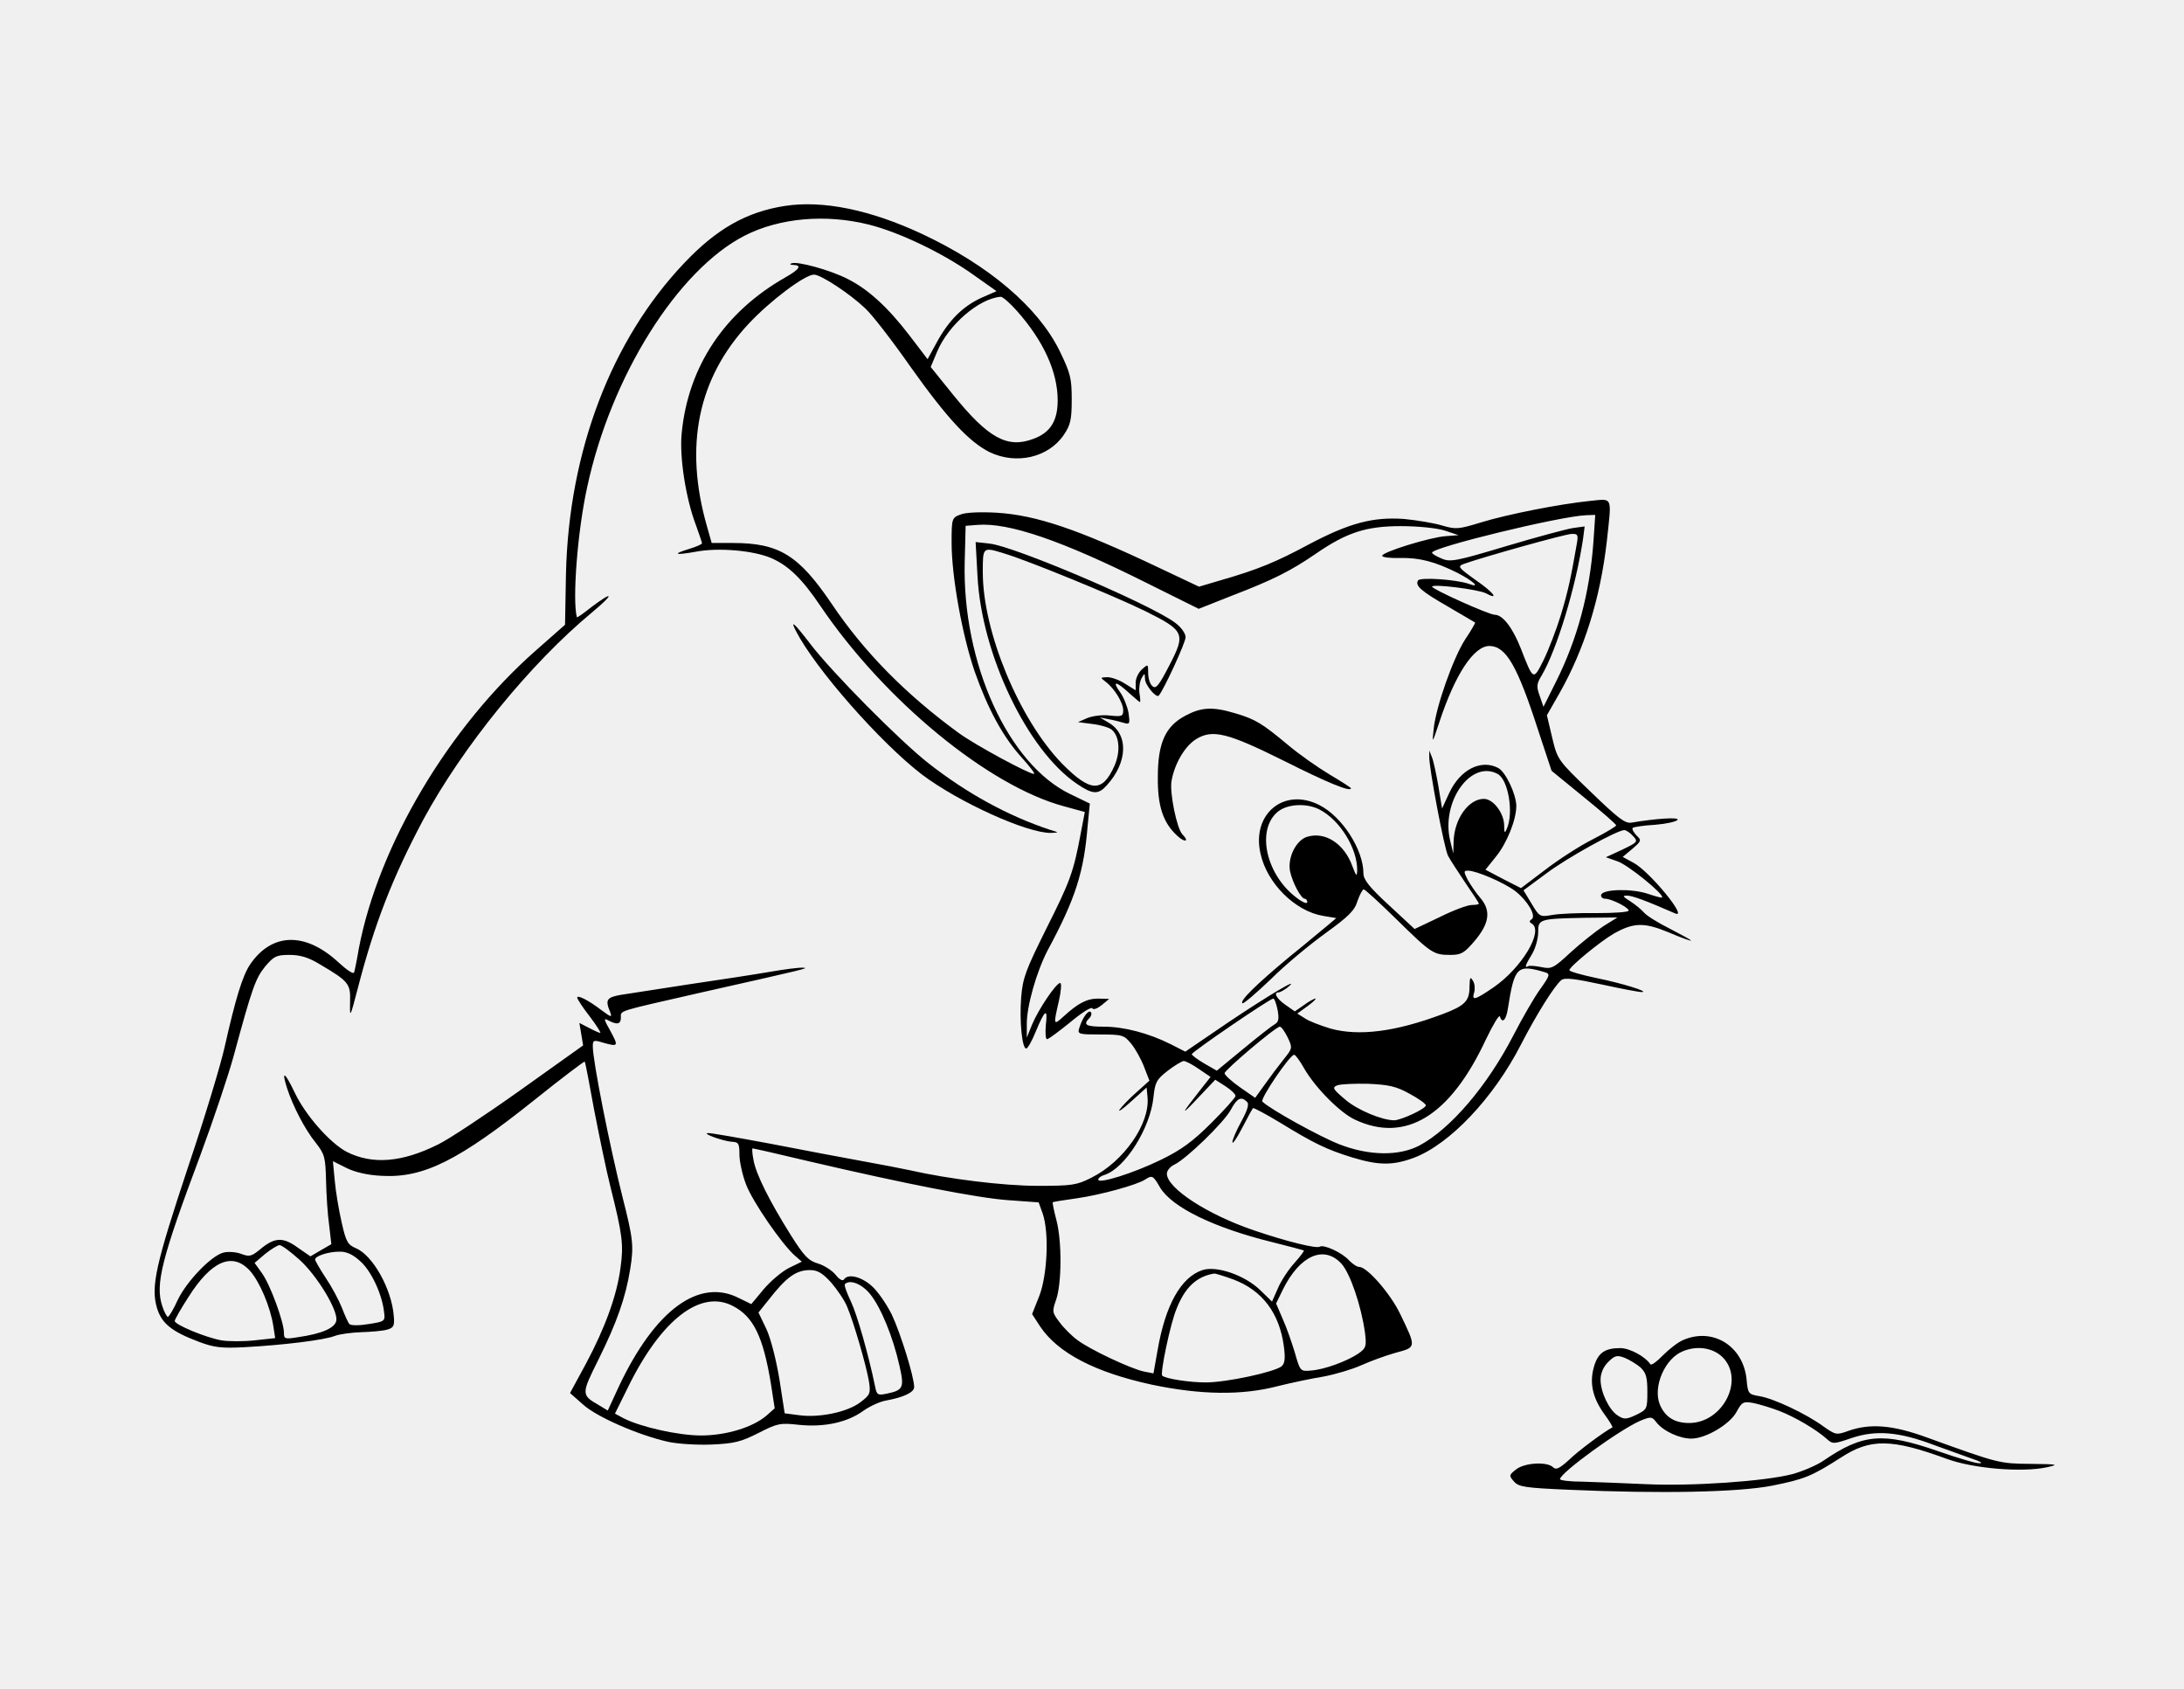
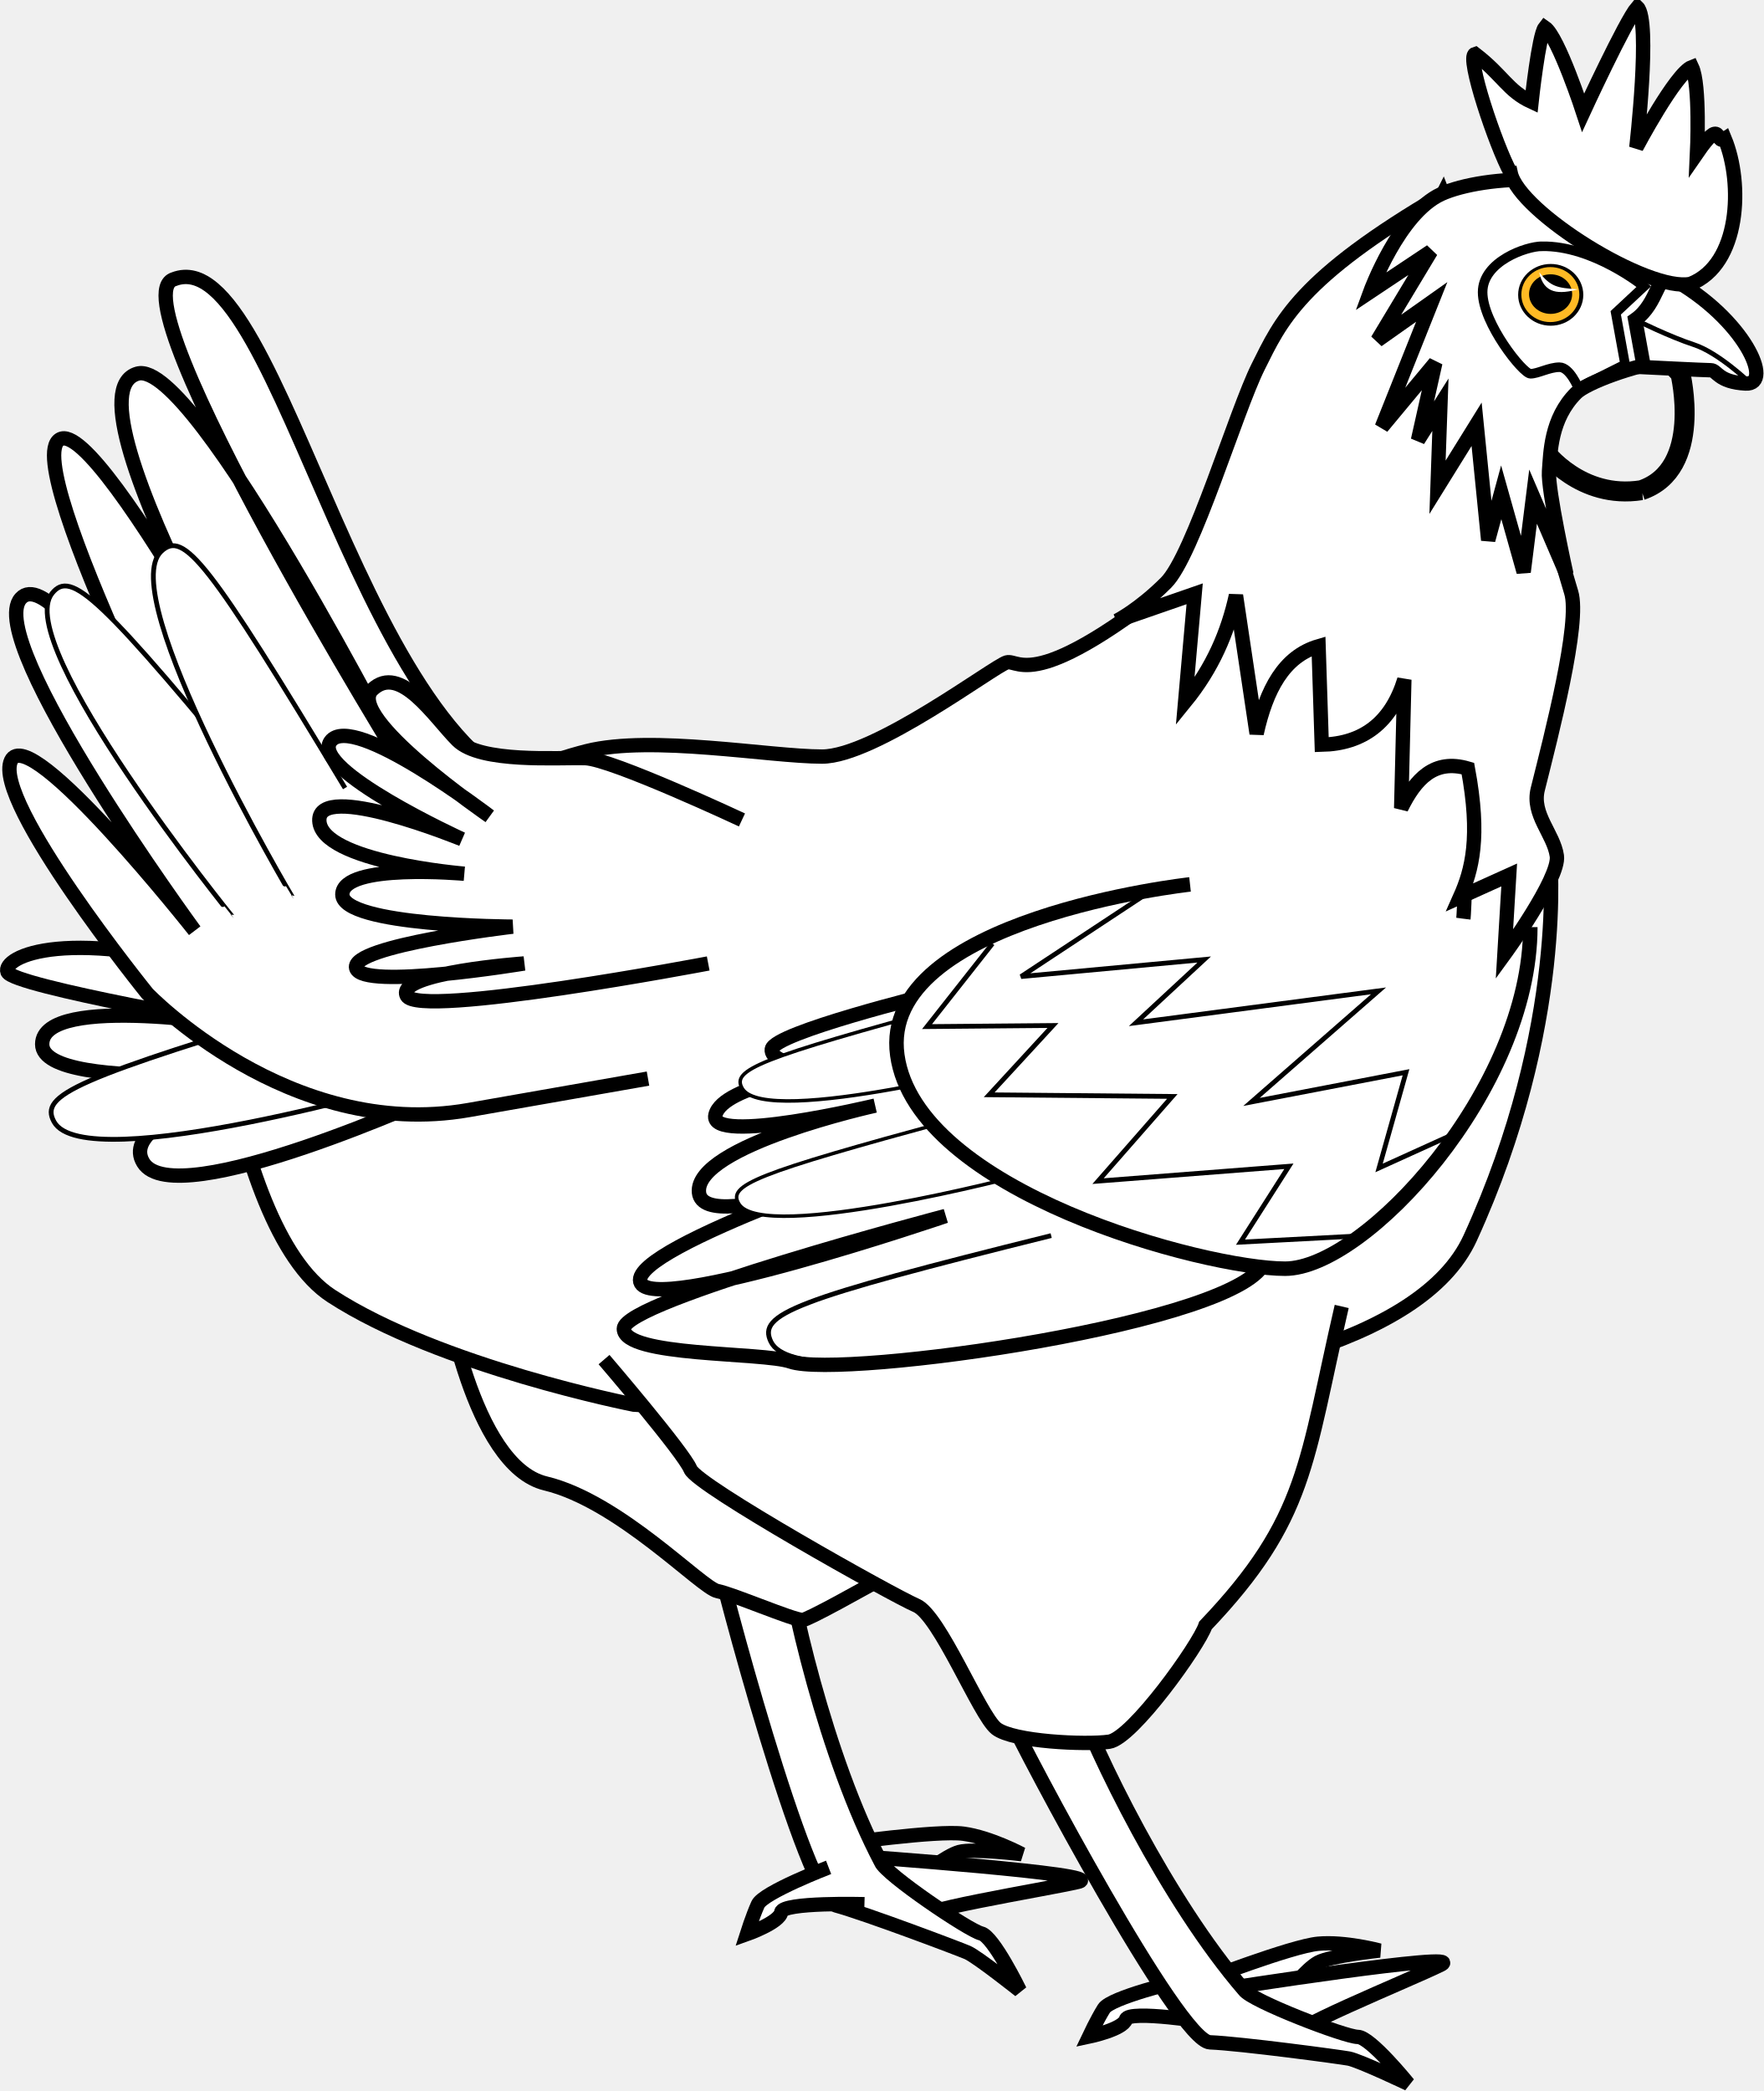
- <svg xmlns="http://www.w3.org/2000/svg" version="1.0" width="700pt" height="541pt" viewBox="0 0 700 541" preserveAspectRatio="xMidYMid meet">
-   <g transform="translate(0,541) scale(0.1,-0.1)" fill="#000000" stroke="none">
-     <path d="M2515 4750 c-122 -19 -218 -73 -322 -183 -234 -246 -370 -604 -379 -996 l-3 -163 -93 -82 c-280 -246 -505 -625 -568 -956 -6 -36 -13 -70 -15 -76 -2 -7 -24 8 -50 32 -106 98 -213 96 -283 -6 -25 -37 -47 -110 -82 -265 -12 -55 -64 -227 -116 -381 -105 -316 -121 -387 -101 -455 15 -50 47 -76 135 -109 48 -18 72 -21 147 -17 127 7 255 23 288 36 16 6 54 11 85 12 31 1 68 4 82 8 22 6 25 12 22 45 -7 86 -67 193 -121 216 -26 11 -32 20 -46 83 -9 39 -19 99 -22 133 l-6 63 44 -22 c29 -14 68 -23 114 -25 133 -7 245 49 489 244 86 69 159 124 160 122 2 -1 15 -70 30 -153 16 -82 39 -195 53 -250 38 -151 42 -184 32 -256 -11 -88 -49 -193 -111 -309 l-51 -94 42 -37 c44 -40 178 -98 271 -119 31 -7 94 -11 141 -9 72 3 95 9 150 37 61 31 69 33 131 26 81 -8 154 8 205 45 21 15 54 30 73 33 55 10 90 26 90 43 0 33 -44 174 -72 233 -17 34 -46 76 -65 92 -34 30 -76 39 -88 20 -4 -6 -15 0 -26 14 -11 14 -37 31 -57 37 -31 9 -45 24 -88 92 -67 107 -111 194 -119 240 -4 20 -5 37 -3 37 3 0 83 -18 179 -41 313 -73 542 -118 641 -125 l97 -7 13 -36 c21 -61 15 -197 -11 -264 l-23 -58 26 -40 c57 -85 177 -147 357 -186 157 -33 289 -35 404 -5 44 11 111 25 148 31 37 7 91 23 120 36 29 13 78 31 110 40 67 18 67 16 15 124 -31 65 -106 151 -131 151 -8 0 -22 10 -33 21 -22 25 -81 52 -94 44 -11 -7 -107 17 -210 52 -148 50 -280 135 -280 182 0 10 11 23 24 29 37 17 160 136 181 176 20 37 33 44 52 25 7 -7 2 -25 -18 -62 -16 -29 -29 -59 -29 -67 0 -8 14 12 31 45 17 33 33 62 35 64 2 2 41 -19 86 -46 111 -68 151 -87 232 -112 85 -26 131 -26 198 -1 114 43 255 191 343 363 50 97 107 188 129 206 10 9 43 5 131 -14 64 -14 122 -25 128 -24 23 1 -63 28 -147 45 -47 10 -86 21 -86 25 0 11 99 92 142 117 64 36 97 37 177 4 39 -17 71 -28 71 -26 0 2 -31 19 -68 38 -38 19 -75 42 -83 52 -8 9 -27 25 -44 36 -24 15 -26 18 -10 18 17 0 60 -16 154 -57 44 -19 -81 134 -133 162 l-35 19 31 26 c29 25 30 27 13 43 -9 10 -15 20 -12 24 3 3 36 8 72 10 36 3 68 10 72 16 5 9 -71 4 -147 -9 -21 -4 -43 13 -131 98 -106 102 -107 103 -124 174 l-17 72 40 70 c80 141 131 304 152 487 16 147 20 137 -52 130 -99 -10 -266 -43 -351 -69 -72 -22 -80 -23 -125 -10 -26 8 -81 17 -122 21 -100 7 -175 -13 -304 -81 -106 -57 -164 -81 -282 -115 l-71 -21 -129 61 c-261 124 -393 168 -519 176 -54 3 -101 1 -117 -6 -27 -10 -28 -13 -28 -90 0 -109 34 -296 74 -413 42 -119 90 -209 152 -277 25 -28 43 -51 38 -51 -17 0 -189 93 -241 131 -170 124 -304 260 -408 415 -105 155 -168 194 -316 194 l-68 0 -15 53 c-74 258 -29 475 133 649 70 75 181 158 210 158 22 0 116 -62 164 -108 22 -20 87 -104 145 -187 118 -166 188 -241 254 -274 86 -41 189 -17 238 56 21 31 25 48 25 113 0 68 -4 84 -39 156 -69 140 -227 274 -440 374 -167 78 -319 109 -441 90z m271 -60 c98 -25 236 -91 333 -160 l75 -53 -50 -22 c-58 -27 -103 -71 -142 -143 l-29 -53 -58 76 c-68 89 -132 148 -198 181 -54 28 -162 58 -180 50 -7 -2 -4 -5 6 -5 28 -1 20 -14 -26 -40 -195 -111 -311 -285 -332 -498 -8 -76 13 -211 46 -297 10 -28 19 -54 19 -57 0 -3 -18 -11 -41 -18 -56 -17 -46 -21 21 -9 73 14 184 4 241 -20 56 -24 100 -67 158 -153 205 -303 539 -578 782 -643 l66 -18 -13 -68 c-23 -124 -34 -154 -110 -305 -66 -133 -76 -158 -81 -221 -6 -76 3 -164 16 -164 5 0 19 25 31 55 29 70 39 77 32 20 -2 -25 -1 -45 4 -45 5 0 38 25 74 54 36 30 67 50 71 45 3 -6 16 -1 30 10 l24 20 -35 1 c-37 0 -65 -15 -112 -58 -32 -29 -32 -27 -14 51 7 31 9 57 4 57 -13 0 -70 -85 -90 -133 l-17 -42 0 41 c-1 58 31 170 67 239 89 165 116 250 128 398 l7 72 -62 30 c-199 95 -347 419 -339 744 l3 116 38 3 c100 8 270 -50 540 -185 l169 -84 106 42 c133 51 190 80 270 135 99 68 161 88 272 88 55 0 114 -6 140 -14 l45 -15 -40 -3 c-50 -3 -205 -51 -205 -63 0 -5 26 -8 58 -7 61 1 110 -11 184 -48 50 -26 76 -50 36 -35 -40 14 -156 22 -163 11 -10 -17 9 -34 98 -85 45 -26 83 -49 85 -50 1 -1 -13 -26 -32 -54 -38 -59 -94 -216 -101 -288 -5 -47 -5 -47 18 22 51 155 111 245 161 245 53 -1 89 -62 157 -273 l42 -127 104 -85 c57 -46 104 -87 103 -90 0 -3 -33 -23 -74 -44 -42 -21 -110 -65 -153 -98 l-78 -59 -57 29 -57 30 33 41 c36 44 66 119 66 164 -1 38 -34 108 -58 121 -55 29 -122 -5 -157 -80 l-23 -50 -12 73 c-7 40 -16 82 -21 93 l-8 20 0 -20 c-1 -35 48 -294 60 -317 6 -12 31 -50 55 -86 24 -35 44 -65 44 -68 0 -2 -10 -4 -23 -4 -13 0 -59 -17 -103 -39 l-80 -38 -82 76 c-62 57 -82 82 -82 102 0 76 -68 182 -141 219 -113 58 -218 -28 -189 -155 21 -96 111 -185 201 -200 l42 -7 -26 -22 c-14 -11 -69 -58 -124 -102 -107 -89 -160 -141 -151 -149 3 -3 44 32 91 77 46 46 126 112 176 148 73 53 93 72 102 103 7 20 16 37 20 37 4 0 51 -43 105 -96 112 -110 119 -114 173 -114 34 0 44 6 75 42 49 57 56 98 22 139 -15 17 -33 44 -42 60 -13 26 -13 29 1 29 27 0 115 -38 151 -65 40 -31 69 -80 53 -91 -8 -5 -8 -9 1 -14 38 -24 -33 -142 -123 -204 -60 -41 -71 -44 -62 -16 3 11 2 28 -4 37 -9 15 -10 11 -11 -19 0 -46 -15 -61 -87 -88 -152 -57 -268 -71 -359 -46 -32 10 -70 24 -82 33 l-24 15 33 24 c18 13 29 24 25 24 -4 0 -21 -9 -37 -21 l-29 -20 -30 21 c-29 20 -39 40 -22 40 5 0 17 7 28 15 50 41 -61 -25 -189 -111 l-138 -94 -47 24 c-70 35 -149 56 -214 56 -58 0 -68 6 -46 28 6 6 8 15 4 19 -8 8 -27 -19 -37 -52 -6 -19 -1 -20 68 -20 71 0 76 -2 99 -30 13 -16 32 -50 41 -74 l17 -44 -40 -36 c-23 -20 -47 -45 -55 -56 -8 -11 9 0 36 25 l50 45 3 -31 c8 -85 -76 -206 -180 -258 -47 -24 -63 -26 -172 -26 -110 0 -287 22 -410 50 -23 5 -90 18 -151 29 -60 11 -194 36 -296 56 -102 19 -192 35 -200 34 -21 -1 52 -27 79 -28 19 -1 22 -6 22 -41 0 -21 9 -64 21 -95 20 -54 114 -191 157 -229 l22 -19 -41 -20 c-22 -11 -58 -41 -81 -68 l-40 -48 -39 19 c-128 66 -269 -37 -385 -282 l-36 -78 -30 18 c-55 32 -55 35 0 145 59 119 87 198 102 291 12 74 9 97 -25 231 -40 159 -95 434 -95 482 0 20 3 21 32 12 50 -14 51 -12 25 36 -22 39 -23 44 -7 35 28 -15 40 -12 40 9 0 24 -16 18 255 80 338 76 351 79 329 80 -12 1 -59 -5 -105 -13 -46 -8 -163 -26 -259 -40 -96 -15 -195 -30 -220 -34 -46 -8 -51 -16 -34 -56 6 -17 3 -16 -27 6 -43 33 -79 51 -79 41 0 -4 18 -32 40 -60 22 -29 37 -53 34 -53 -3 0 -19 7 -36 16 l-31 16 6 -36 6 -36 -202 -144 c-111 -79 -229 -157 -262 -173 -116 -58 -211 -66 -294 -24 -53 28 -132 117 -166 189 -32 67 -44 75 -25 15 19 -58 57 -132 92 -175 29 -37 31 -47 33 -121 1 -45 5 -109 10 -143 l7 -61 -33 -19 -34 -20 -42 29 c-47 34 -74 32 -121 -8 -26 -21 -33 -23 -59 -13 -16 6 -42 8 -57 4 -39 -10 -118 -92 -147 -153 -13 -29 -27 -52 -31 -53 -3 0 -12 16 -18 35 -23 69 -2 152 121 480 43 116 92 262 109 325 58 214 69 245 100 283 28 33 36 37 78 37 34 0 61 -8 97 -30 93 -55 99 -62 97 -121 -1 -53 0 -51 24 41 54 209 111 356 211 544 126 233 342 499 541 664 71 59 70 71 -2 17 -25 -20 -46 -35 -47 -33 -15 55 2 277 33 417 76 355 290 696 505 806 112 57 260 70 399 35z m474 -277 c85 -96 130 -195 130 -286 0 -65 -23 -103 -77 -123 -84 -32 -145 1 -259 142 l-71 88 21 50 c36 85 133 169 203 175 6 1 30 -20 53 -46z m1847 -741 c-12 -163 -51 -309 -120 -447 l-40 -80 -12 35 c-11 30 -10 39 6 65 49 83 110 285 133 439 l5 39 -37 -5 c-20 -3 -117 -29 -214 -58 -160 -48 -180 -52 -207 -40 -17 7 -31 15 -31 19 0 17 411 117 494 120 l29 1 -6 -88z m-53 -4 c-19 -109 -28 -152 -51 -228 -14 -46 -39 -111 -55 -144 -34 -68 -33 -68 -74 37 -26 66 -58 107 -83 107 -19 0 -201 82 -201 90 0 10 149 -9 172 -21 45 -24 26 2 -32 42 -57 41 -59 44 -38 52 55 20 325 96 345 96 20 1 22 -3 17 -31z m-254 -738 c34 -18 52 -123 30 -175 -7 -17 -9 -15 -9 11 -1 39 -35 84 -65 84 -49 0 -95 -64 -97 -137 l-1 -38 -10 41 c-30 124 66 260 152 214z m-571 -114 c66 -34 122 -125 121 -196 -1 -20 -3 -18 -15 13 -26 74 -89 114 -147 95 -35 -12 -62 -68 -53 -111 8 -36 35 -87 47 -87 4 0 8 -5 8 -11 0 -6 -14 -1 -30 11 -102 73 -136 222 -63 280 31 24 91 27 132 6z m1005 -85 c17 -18 15 -20 -35 -44 l-52 -24 37 -13 c32 -10 152 -107 143 -116 -1 -2 -22 4 -46 12 -51 17 -142 15 -149 -3 -2 -7 4 -13 13 -13 20 0 75 -28 75 -38 0 -5 -46 -8 -102 -8 -57 1 -121 -2 -143 -6 -39 -7 -41 -6 -66 36 l-26 43 73 54 c68 51 226 138 250 139 6 0 19 -9 28 -19z m-95 -289 c-24 -16 -71 -53 -104 -83 -56 -52 -62 -55 -95 -48 -19 4 -38 5 -42 3 -13 -8 -9 4 12 38 11 18 20 50 20 70 0 43 2 44 154 47 l100 1 -45 -28z m-186 -148 c16 -5 14 -11 -16 -53 -19 -26 -57 -92 -86 -148 -84 -163 -202 -301 -302 -354 -65 -34 -161 -33 -256 4 -64 25 -223 113 -247 137 -8 8 88 150 102 150 4 0 18 -19 31 -42 35 -62 116 -144 164 -166 162 -76 305 12 419 256 23 48 43 81 45 75 8 -24 20 -13 26 25 21 135 30 143 120 116z m-858 -121 c5 -28 3 -38 -9 -45 -9 -5 -54 -40 -101 -79 l-85 -70 -40 23 c-22 13 -40 26 -40 30 0 7 250 178 261 178 4 0 10 -17 14 -37z m32 -87 c16 -34 16 -35 -13 -71 -16 -20 -43 -56 -60 -80 l-31 -43 -49 34 c-27 19 -49 39 -49 45 0 10 164 149 177 149 5 0 16 -16 25 -34z m-284 -102 l37 -25 -37 -47 c-59 -75 -60 -81 -2 -19 l54 57 33 -21 c17 -11 32 -25 32 -31 0 -5 -35 -44 -77 -86 -60 -60 -97 -87 -163 -119 -86 -42 -200 -78 -200 -63 0 5 9 12 20 15 66 21 147 150 157 249 5 48 10 57 46 85 22 17 46 31 51 31 6 0 28 -11 49 -26z m675 -79 c28 -15 52 -32 52 -37 0 -11 -78 -47 -101 -48 -39 0 -119 33 -158 67 -39 33 -42 38 -25 45 11 4 55 6 99 5 66 -3 90 -8 133 -32z m-800 -300 c38 -64 174 -130 362 -176 52 -13 97 -25 99 -26 2 -1 -11 -19 -30 -40 -19 -21 -43 -57 -53 -81 l-19 -43 -37 36 c-49 48 -140 80 -186 65 -69 -23 -119 -112 -144 -258 l-13 -73 -31 6 c-42 9 -174 71 -213 101 -18 13 -44 39 -57 57 -24 31 -24 35 -11 72 18 52 19 186 1 255 -8 30 -13 56 -12 57 1 2 36 7 77 13 77 11 193 43 219 60 23 15 26 13 48 -25z m-2759 -231 c57 -51 124 -162 119 -195 -3 -24 -45 -43 -123 -54 -43 -7 -45 -6 -45 16 -1 35 -44 153 -71 190 l-23 32 34 29 c19 15 40 28 46 28 7 0 35 -21 63 -46z m195 -5 c35 -30 71 -106 77 -164 4 -29 2 -30 -50 -38 -29 -5 -56 -5 -61 0 -4 4 -15 28 -24 52 -10 25 -33 68 -52 96 -19 29 -34 55 -34 59 0 11 42 25 77 25 22 1 43 -8 67 -30z m3145 -8 c28 -30 64 -135 76 -222 5 -43 4 -49 -22 -67 -36 -24 -108 -51 -152 -54 -33 -3 -34 -2 -51 58 -10 33 -27 82 -39 108 l-21 49 22 45 c54 109 131 143 187 83z m-3498 -23 c31 -35 65 -114 75 -177 l6 -39 -65 -7 c-36 -4 -85 -4 -108 0 -50 9 -149 50 -149 62 0 4 19 38 43 75 74 118 142 147 198 86z m1863 -38 c19 -22 43 -57 51 -77 21 -49 61 -187 70 -239 6 -39 4 -44 -28 -68 -41 -31 -131 -50 -196 -41 l-46 6 -17 110 c-11 65 -28 131 -42 161 l-25 52 32 40 c57 73 88 96 133 96 24 0 40 -9 68 -40z m1289 10 c93 -35 148 -108 162 -215 5 -38 3 -54 -7 -63 -23 -19 -178 -52 -243 -52 -53 0 -131 12 -140 22 -7 7 26 167 46 214 27 69 65 104 121 113 4 0 31 -8 61 -19z m-1164 -47 c34 -42 73 -136 94 -230 16 -70 12 -78 -41 -89 -28 -6 -32 -4 -37 22 -21 102 -58 232 -78 274 -13 27 -22 52 -19 55 16 16 54 1 81 -32z m-440 -38 c66 -34 97 -98 122 -250 l12 -78 -26 -23 c-44 -38 -130 -64 -210 -64 -72 0 -193 27 -248 55 l-28 15 43 87 c106 215 232 312 335 258z" />
-     <path d="M3133 3564 c13 -251 160 -559 319 -666 50 -34 68 -35 95 -5 68 74 71 165 5 202 l-27 16 30 -6 c17 -3 39 -9 49 -12 17 -5 18 -1 13 33 -4 21 -16 51 -27 66 -27 37 -13 36 28 -2 18 -16 34 -30 36 -30 1 0 1 13 -2 29 -2 16 1 37 7 48 10 17 10 17 11 -3 0 -19 36 -62 44 -53 16 18 86 170 86 187 0 12 -14 32 -33 46 -76 58 -514 245 -595 254 l-45 5 6 -109z m87 72 c79 -24 352 -136 450 -184 127 -63 131 -72 78 -174 -33 -64 -43 -77 -54 -67 -8 6 -14 25 -14 42 0 29 0 30 -20 12 -11 -10 -20 -29 -20 -42 l0 -25 -34 21 c-18 12 -44 21 -57 21 -23 -1 -23 -1 -5 -15 28 -21 56 -67 56 -91 0 -19 -4 -21 -42 -17 -24 3 -56 -1 -73 -8 l-30 -13 46 -6 c26 -3 53 -11 62 -18 25 -21 29 -70 9 -116 -39 -87 -77 -85 -168 7 -137 141 -254 422 -254 613 0 82 -1 82 70 60z" />
-     <path d="M2551 3388 c63 -122 271 -358 404 -460 118 -89 339 -189 414 -187 26 1 26 1 -4 10 -135 45 -265 116 -389 213 -93 73 -310 292 -380 384 -49 64 -65 79 -45 40z" />
-     <path d="M3800 3117 c-65 -34 -89 -88 -89 -197 -1 -94 17 -147 63 -189 24 -22 39 -18 16 5 -18 18 -42 135 -35 172 10 56 43 111 78 133 53 33 101 21 282 -69 141 -71 215 -101 215 -88 0 2 -31 22 -70 45 -38 23 -98 65 -132 94 -83 69 -104 82 -168 101 -73 22 -109 20 -160 -7z" />
-     <path d="M5395 1116 c-17 -7 -46 -30 -65 -49 -19 -20 -37 -33 -40 -29 -18 26 -67 52 -97 52 -49 0 -71 -15 -84 -59 -15 -52 -5 -99 32 -151 17 -23 29 -43 27 -44 -27 -14 -112 -77 -140 -105 -30 -27 -41 -32 -50 -23 -19 19 -92 15 -119 -7 -23 -18 -23 -20 -6 -39 15 -17 37 -20 177 -26 293 -13 540 -8 649 13 105 21 127 30 221 90 95 62 162 61 340 -4 84 -31 240 -44 320 -27 41 9 36 10 -51 11 -101 1 -102 1 -334 85 -110 40 -181 45 -250 21 -39 -14 -41 -14 -82 15 -55 40 -159 89 -204 96 -35 6 -37 8 -41 54 -11 107 -108 167 -203 126z m126 -55 c72 -72 1 -211 -107 -211 -47 0 -77 19 -94 59 -23 57 16 148 74 171 46 19 96 11 127 -19z m-263 -33 c18 -17 22 -32 22 -78 0 -55 -1 -57 -36 -74 -32 -15 -39 -15 -59 -2 -28 18 -55 75 -55 115 0 20 9 41 24 56 22 22 29 23 53 14 15 -6 38 -20 51 -31z m444 -139 c52 -20 121 -61 153 -90 19 -17 22 -17 80 3 78 26 152 20 265 -23 47 -17 103 -37 125 -45 22 -7 31 -13 20 -13 -11 -1 -71 17 -134 39 -176 61 -240 56 -367 -31 -22 -15 -67 -34 -100 -43 -89 -23 -322 -39 -469 -32 -71 3 -163 7 -202 8 -40 0 -73 4 -73 8 0 20 192 159 257 187 34 14 38 14 52 -5 22 -28 74 -52 112 -52 46 0 124 46 145 86 17 31 21 34 54 28 19 -4 56 -15 82 -25z" />
+ <svg xmlns="http://www.w3.org/2000/svg" id="svg6248" viewBox="0 0 759.5 900.57" version="1.1">
+   <g id="layer1" transform="translate(-4.6591 -88.327)">
+     <path id="path2503" style="stroke:#000000;stroke-width:6.18;fill:#ffffff" d="m512.38 941.63s-29.32 7.007-32.283 11.775c-2.963 4.768-6.405 12.05-6.405 12.05s14.623-3.066 15.871-7.364c1.249-4.298 36.008 1.318 36.008 1.318" />
+     <path id="path2477" style="stroke:#000000;stroke-width:6.18;fill:none" d="m366.14 882.54s42.043-6.006 53.504-4.45c11.462 1.556 25.079 8.812 25.079 8.812s-21.079-2.551-26.897-0.947c-5.818 1.604-16.14 10.077-16.14 10.077" />
+     <path id="path2483" style="stroke:#000000;stroke-width:6.18;fill:#ffffff" d="m401.47 915.08c-10.21-2.867 53.863-13.019 67.563-16.276 13.7-3.257-95.286-11.046-95.286-11.046" />
+     <path id="path2489" style="stroke:#000000;stroke-width:6.18;fill:#ffffff" d="m311.69 751.57c3.719 18.405 39.883 153.8 52.926 157.38 13.043 3.579 53.232 18.773 56.715 20.292 4.273 1.864 22.531 16.375 22.531 16.375s-11.346-23.359-16.645-24.584c-5.299-1.225-41.163-25.468-43.141-30.711-23.7-44.99-39.39-114.21-42.45-140.6" />
+     <path id="path2452" style="stroke:#000000;stroke-width:6.18;fill:#ffffff" d="m196.01 642.81s11.762 76.801 43.59 84.412c31.827 7.611 67.114 44.974 74.033 46.357 6.919 1.384 32.519 12.454 36.671 12.454 4.151 0 87.871-48.433 87.871-48.433" />
+     <path id="path2924" style="stroke:#000000;stroke-width:6.18;fill:#ffffff" d="m523.21 328.41c-72.509 60.814-79.527 43.662-84.984 45.221-5.458 1.559-56.916 40.543-79.527 40.543-22.61 0-73.289-9.356-101.36-2.339-28.068 7.017-166.07 56.136-166.07 56.136s9.356 148.14 56.136 178.54c46.78 30.407 130.21 46.78 130.21 46.78s318.11 20.271 360.21-71.73c42.102-92.001 34.306-165.29 34.306-165.29l-77.98-129.42" />
+     <path id="path2444" style="stroke:#000000;stroke-width:6.18;fill:#ffffff" d="m521.25 941.86s39.609-15.324 51.126-16.39c11.518-1.066 26.419 2.936 26.419 2.936s-21.112 2.264-26.419 5.137c-5.307 2.873-13.454 13.454-13.454 13.454" />
+     <path id="path2436" style="stroke:#000000;stroke-width:6.18;fill:#ffffff" d="m563.01 965.6c-10.594-0.493 49.545-24.82 62.159-31.08s-95.325 10.705-95.325 10.705" />
+     <path id="path2940" style="stroke:#000000;stroke-width:6.18;fill:#ffffff" d="m438.7 826.52c7.77 17.094 73.509 140.86 87.023 141.41 13.514 0.548 56.093 6.298 59.828 6.993 4.583 0.853 25.641 10.878 25.641 10.878s-16.317-20.202-21.756-20.202-45.843-15.54-48.95-20.202c-33.232-38.494-64.108-102.4-73.037-127.43" />
+     <path id="path2932" style="stroke:#000000;stroke-width:6.18;fill:#ffffff" d="m582.51 651c-15.568 67.15-14.772 91.317-58.674 137.38-2.862 8.586-31.484 48.657-41.501 50.088-10.018 1.431-41.501 0-48.657-5.724-7.155-5.724-24.328-48.657-34.346-52.95-10.018-4.293-94.452-51.519-97.314-58.674-2.862-7.155-37.208-47.226-37.208-47.226" />
+     <path id="path3665" style="stroke:#000000;stroke-width:6.18;fill:none" d="m635.44 472.46c-2.023 105.19-69.623 103.81-85.976 158.8-7.971 26.802-182.48 51.069-204.32 43.494-12.088-4.192-71.815-2.023-71.815-14.161s138.57-48.551 138.57-48.551-127.45 43.494-131.49 28.322c-4.046-15.172 118.34-55.632 118.34-55.632s-91.033 37.425-93.056 17.195 75.861-37.425 75.861-37.425-71.815 17.195-68.781 4.046c3.034-13.149 49.563-19.218 49.563-19.218s-26.299-2.023-25.287-9.103c1.012-7.08 68.763-23.727 68.763-23.727l79.925 69.244" />
+     <path id="path3295" style="fill-rule:evenodd;stroke:#000000;stroke-width:1.515;fill:#ffffff" d="m414.42 570.84c-85.015 23.1-96.461 27.922-91.55 36.013 10.331 17.022 122.47-12.496 122.44-12.548" />
+     <path id="path3297" style="fill-rule:evenodd;stroke:#000000;stroke-width:1.515;fill:#ffffff" d="m415.94 521.21c-85.015 23.1-96.461 27.922-91.55 36.013 10.331 17.022 122.47-12.496 122.44-12.548" />
+     <path id="path3279" style="stroke:#000000;stroke-width:2.06;fill:none" d="m457.38 620.49c-111.36 27.684-126.47 33.857-120.69 45.725 12.159 24.968 158.98-10.189 158.95-10.265" />
+     <path id="path3673" style="stroke:#000000;stroke-width:6.249;fill:#ffffff" d="m663.73 487.62c0 69.882-71.227 147.12-105.61 147.12-34.385 0-158.83-33.102-167.01-91.95-8.19-58.85 126.07-73.56 126.07-73.56" />
+     <path id="path2505" style="stroke:#000000;stroke-width:2.06;fill:none" d="m502.2 470.79-57.789 38.131 78.868-7.342-29.368 27.237 104.45-13.737-54.71 47.842 66.552-12.789-11.605 41.21 33.394-15.158" />
+     <path id="path3277" style="stroke:#000000;stroke-width:2.06;fill:none" d="m432.1 494.71-28.184 35.763 54.236-0.474-27.473 29.842 78.868 0.711-31.973 36.473 82.184-6.395-20.842 32.684 49.5-2.605" />
+     <path id="path3607" style="stroke:#000000;stroke-width:8.602;fill:none" d="m711.57 299.45c26.812-9.031 16.8-50.213 16.8-50.213l-15.665-16.557-48.201 27.469 5.423 22.577s15.434 20.863 41.644 16.724z" />
+     <path id="path3619" style="stroke:#000000;stroke-width:6.18;fill:#ffffff" d="m626.12 171.93c-62.257 36.26-70 55.154-79.578 74.31s-28.05 81.413-39.68 93.043-21.208 16.419-21.208 16.419l33.523-11.63-4.105 46.522c11.916-14.619 18.416-30.012 21.893-45.838l8.894 59.52c4.186-18.82 11.663-33.251 26.682-37.628l1.368 42.417c17.81-0.423 29.845-9.508 35.575-28.05l-1.368 55.416c6.182-12.493 14.162-21.391 28.734-17.104 5.519 29.571 1.797 43.739-3.421 55.416l21.208-9.578-2.052 34.207s23.945-32.839 22.577-42.417c-1.368-9.578-10.946-17.788-8.21-28.734 5.714-22.857 18.472-71.835 14.367-84.834-4.105-12.999-29.418-105.36-29.418-105.36l-25.78-66.101z" />
+     <path id="path3589" style="stroke:#000000;stroke-width:6.18;fill:#ffffff" d="m705.45 182.52c-11.29-22.101-62.266-18.806-80.122-10.6-18.232 8.379-30.552 42.088-30.552 42.088l26.188-17.459-23.07 38.346 23.382-16.523-21.511 53.934 23.07-27.747-7.482 33.358 9.665-15.276-1.247 35.541 16.835-27.123 4.988 49.882 5.612-20.576 9.665 34.294 4.053-32.423 14.341 33.358s-8.106-36.476-7.482-44.27c0.624-7.794 0.561-22.603 11.718-33.745 4.403-4.397 24.607-11.879 39.705-14.045 19.408-2.785 19.583-19.533 19.583-19.533l-37.34-41.48z" />
+     <path id="path3651" style="stroke:#000000;stroke-width:4.12;fill:none" d="m668.63 194.4c-6.459 0-25.433 6.459-25.433 19.781s17.359 35.122 20.589 35.122c3.23 0 8.074-2.826 12.515-2.826 4.441 0 8.074 8.881 8.074 8.881l20.185-10.092-4.037-22.204 12.111-11.304s-21.8-17.763-44.003-17.359z" />
+     <path id="path2806" style="stroke:#000000;stroke-width:6.18;fill:#ffffff" d="m708.92 226.05c10.033-7.02 9.662-21.169 15.767-17.784 31.249 17.324 44.006 45.884 31.813 45.248-11.906-0.621-12.345-5.732-14.99-5.732-2.645 0-28.879-1.323-28.879-1.323l-3.711-20.41z" />
+     <path id="path3603" style="stroke:#000000;stroke-width:6.18;fill:#ffffff" d="m655.27 162.78c-6.41-11.666-19.29-50.033-15.319-51.206 12.032 9.235 14.095 15.915 24.318 20.625 0 0 3.098-28.72 5.721-32.03 5.82 3.972 16.509 36.678 16.509 36.678s18.154-39.395 23.328-45.434c5.885 5.684-0.437 60.456-0.437 60.456s16.941-32.002 23.937-34.666c3.621 7.637 2.223 37.063 2.223 37.063 11.122-16.138 7.622-3.342 11.934-6.149 7.943 19.245 6.588 54.081-14.714 62.471-18.083 3.759-73.871-30.877-77.499-47.808z" />
+     <path id="path3601" style="fill-rule:evenodd;fill:#000000" d="m493.26 330.61c0 3.178-2.628 5.753-5.871 5.753s-5.871-2.576-5.871-5.753 2.628-5.753 5.871-5.753 5.871 2.576 5.871 5.753z" transform="matrix(2.3896 0 0 2.3123 -492.14 -549.16)" />
+     <path id="path3643" style="fill-rule:evenodd;fill:#ffba24" d="m493.26 330.61c0 3.178-2.628 5.753-5.871 5.753s-5.871-2.576-5.871-5.753 2.628-5.753 5.871-5.753 5.871 2.576 5.871 5.753z" transform="matrix(2.127 0 0 2.0582 -364.31 -465.26)" />
+     <path id="path3645" style="fill-rule:evenodd;fill:#000000" d="m493.26 330.61c0 3.178-2.628 5.753-5.871 5.753s-5.871-2.576-5.871-5.753 2.628-5.753 5.871-5.753 5.871 2.576 5.871 5.753z" transform="matrix(1.5823 0 0 1.4815 -98.721 -274.81)" />
+     <path id="path3647" style="fill-rule:evenodd;fill:#ffffff" d="m667.56 205.58c1.982 9.555 8.667 9.496 16.885 7.346-9.317-0.56-11.94-1.15-16.885-7.346z" />
+     <path id="path3649" style="stroke:#000000;stroke-width:2.06;fill:none" d="m757.86 252.78s-13.131-12.56-23.622-15.986c-10.491-3.425-24.264-10.277-24.264-10.277" />
+     <path id="path3283" style="fill-rule:evenodd;fill:#cecea2" d="m111.17 509.45c-78.382-23.64-105.76-8.71-103.27-2.49 2.492 6.22 103.27 23.64 103.27 23.64s-88.34-14.931-88.34 7.465 120.69 9.954 120.69 9.954-90.829 18.663-77.142 41.059c13.686 22.396 128.16-29.861 128.16-29.861" />
+     <path id="path3281" style="stroke:#000000;stroke-width:6.18;fill:#ffffff" d="m111.17 509.45c-78.382-23.64-105.76-8.71-103.27-2.49 2.492 6.22 103.27 23.64 103.27 23.64s-88.34-14.931-88.34 7.465 120.69 9.954 120.69 9.954-90.829 18.663-77.142 41.059c13.686 22.396 128.16-29.861 128.16-29.861" />
+     <path id="path3293" style="fill-rule:evenodd;stroke:#000000;stroke-width:2.06;fill:#ffffff" d="m146.27 519.96c-109.89 33.04-124.69 39.94-118.34 51.51 13.356 24.35 158.3-17.87 158.27-17.95" />
+     <path id="path2916" style="stroke:#000000;stroke-width:6.18;fill:#ffffff" d="m248.71 431.83c-87.44-3.92-122.5-241.44-169.16-223.24-26.004 7.888 99.78 211.39 99.78 211.39s-90.702-177.79-115.47-170.72c-35.135 10.039 76.148 193.77 76.148 193.77s-91.871-176.19-109.62-165.43c-17.748 10.757 67.582 176.28 67.582 176.28 0.006-0.004-67.949-126.13-84.368-107.82-16.418 18.319 74.876 143.07 74.876 143.07s-71.211-90.173-79.072-73.221c-8.139 17.552 58.732 100.34 58.732 100.34s61.021 63.733 138.31 50.172l77.293-13.56" />
+     <path id="path2491" style="stroke:#000000;stroke-width:6.18;fill:#ffffff" d="m361.52 892.57s-28.13 10.838-30.433 15.957c-2.303 5.119-4.748 12.794-4.748 12.794s14.086-4.981 14.753-9.406c0.667-4.426 35.864-3.475 35.864-3.475" />
+     <path id="path3289" style="fill-rule:evenodd;stroke:#000000;stroke-width:2.06;fill:#ffffff" d="m120.23 433.21c-72.849-88.66-84.917-99.65-93.149-89.33-17.32 21.71 77.519 139.17 77.579 139.11" />
+     <path id="path3291" style="fill-rule:evenodd;stroke:#000000;stroke-width:2.06;fill:#ffffff" d="m153.26 427.71c-59.146-98.33-69.482-110.97-79.132-101.96-20.3 18.95 56.392 148.99 56.462 148.94" />
+     <path id="path2920" style="stroke:#000000;stroke-width:6.18;fill:#ffffff" d="m309.67 503.28s-124.87 23.784-129.82 13.874c-4.955-9.91 50.542-13.874 50.542-13.874s-69.822 11.585-72.344 1.982c-2.534-9.649 67.389-17.838 67.389-17.838s-73.384-0.215-73.335-13.874 52.524-8.919 52.524-8.919-61.629-5.047-62.434-22.793c-0.796-17.562 61.443 7.928 61.443 7.928s-65.385-29.949-56.633-42.127c9.408-13.092 68.526 32.217 68.526 32.217s-62.612-42.891-50.542-54.506c11.97-11.518 26.757 11.892 36.668 21.802 9.91 9.91 43.197 7.355 55.074 7.7 11.293 0.329 67.48 26.615 67.48 26.615" />
+     <path id="path3409" style="fill-rule:evenodd;fill-opacity:.091;fill:#000000" d="m1391.6 813.79 11.876 0.224-23.304-56.466-8.963-32.266-3.361-18.374-11.876-3.809c2.877 40.176 17.856 75.132 35.628 110.69z" />
  </g>
</svg>
